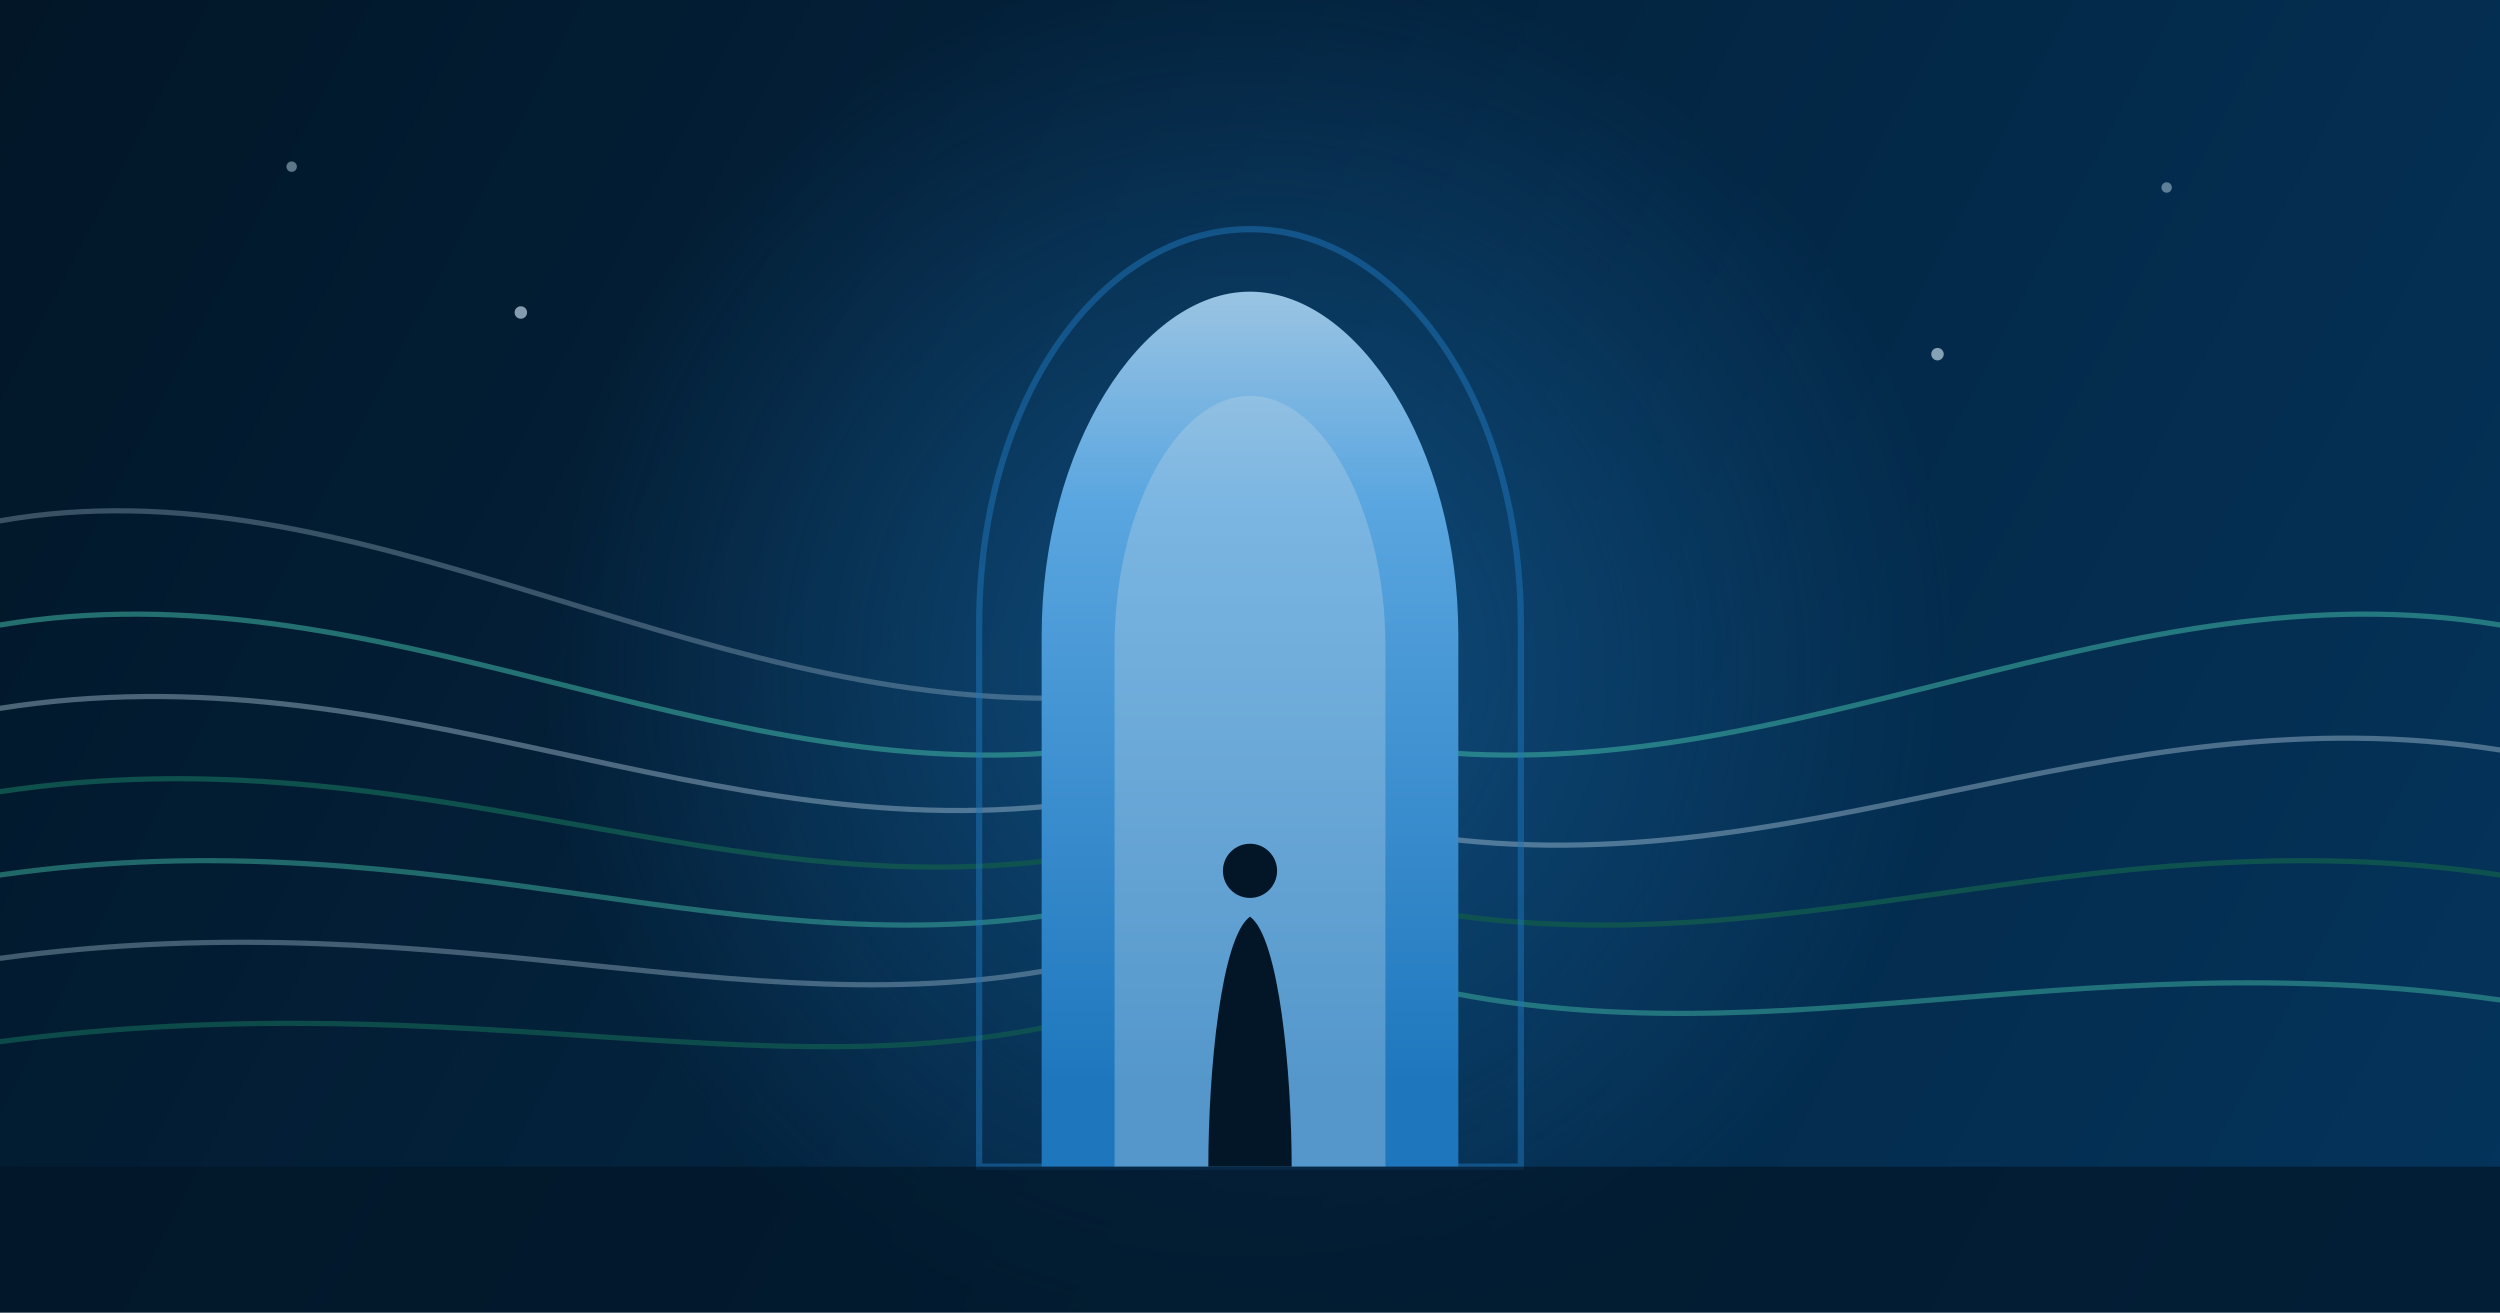
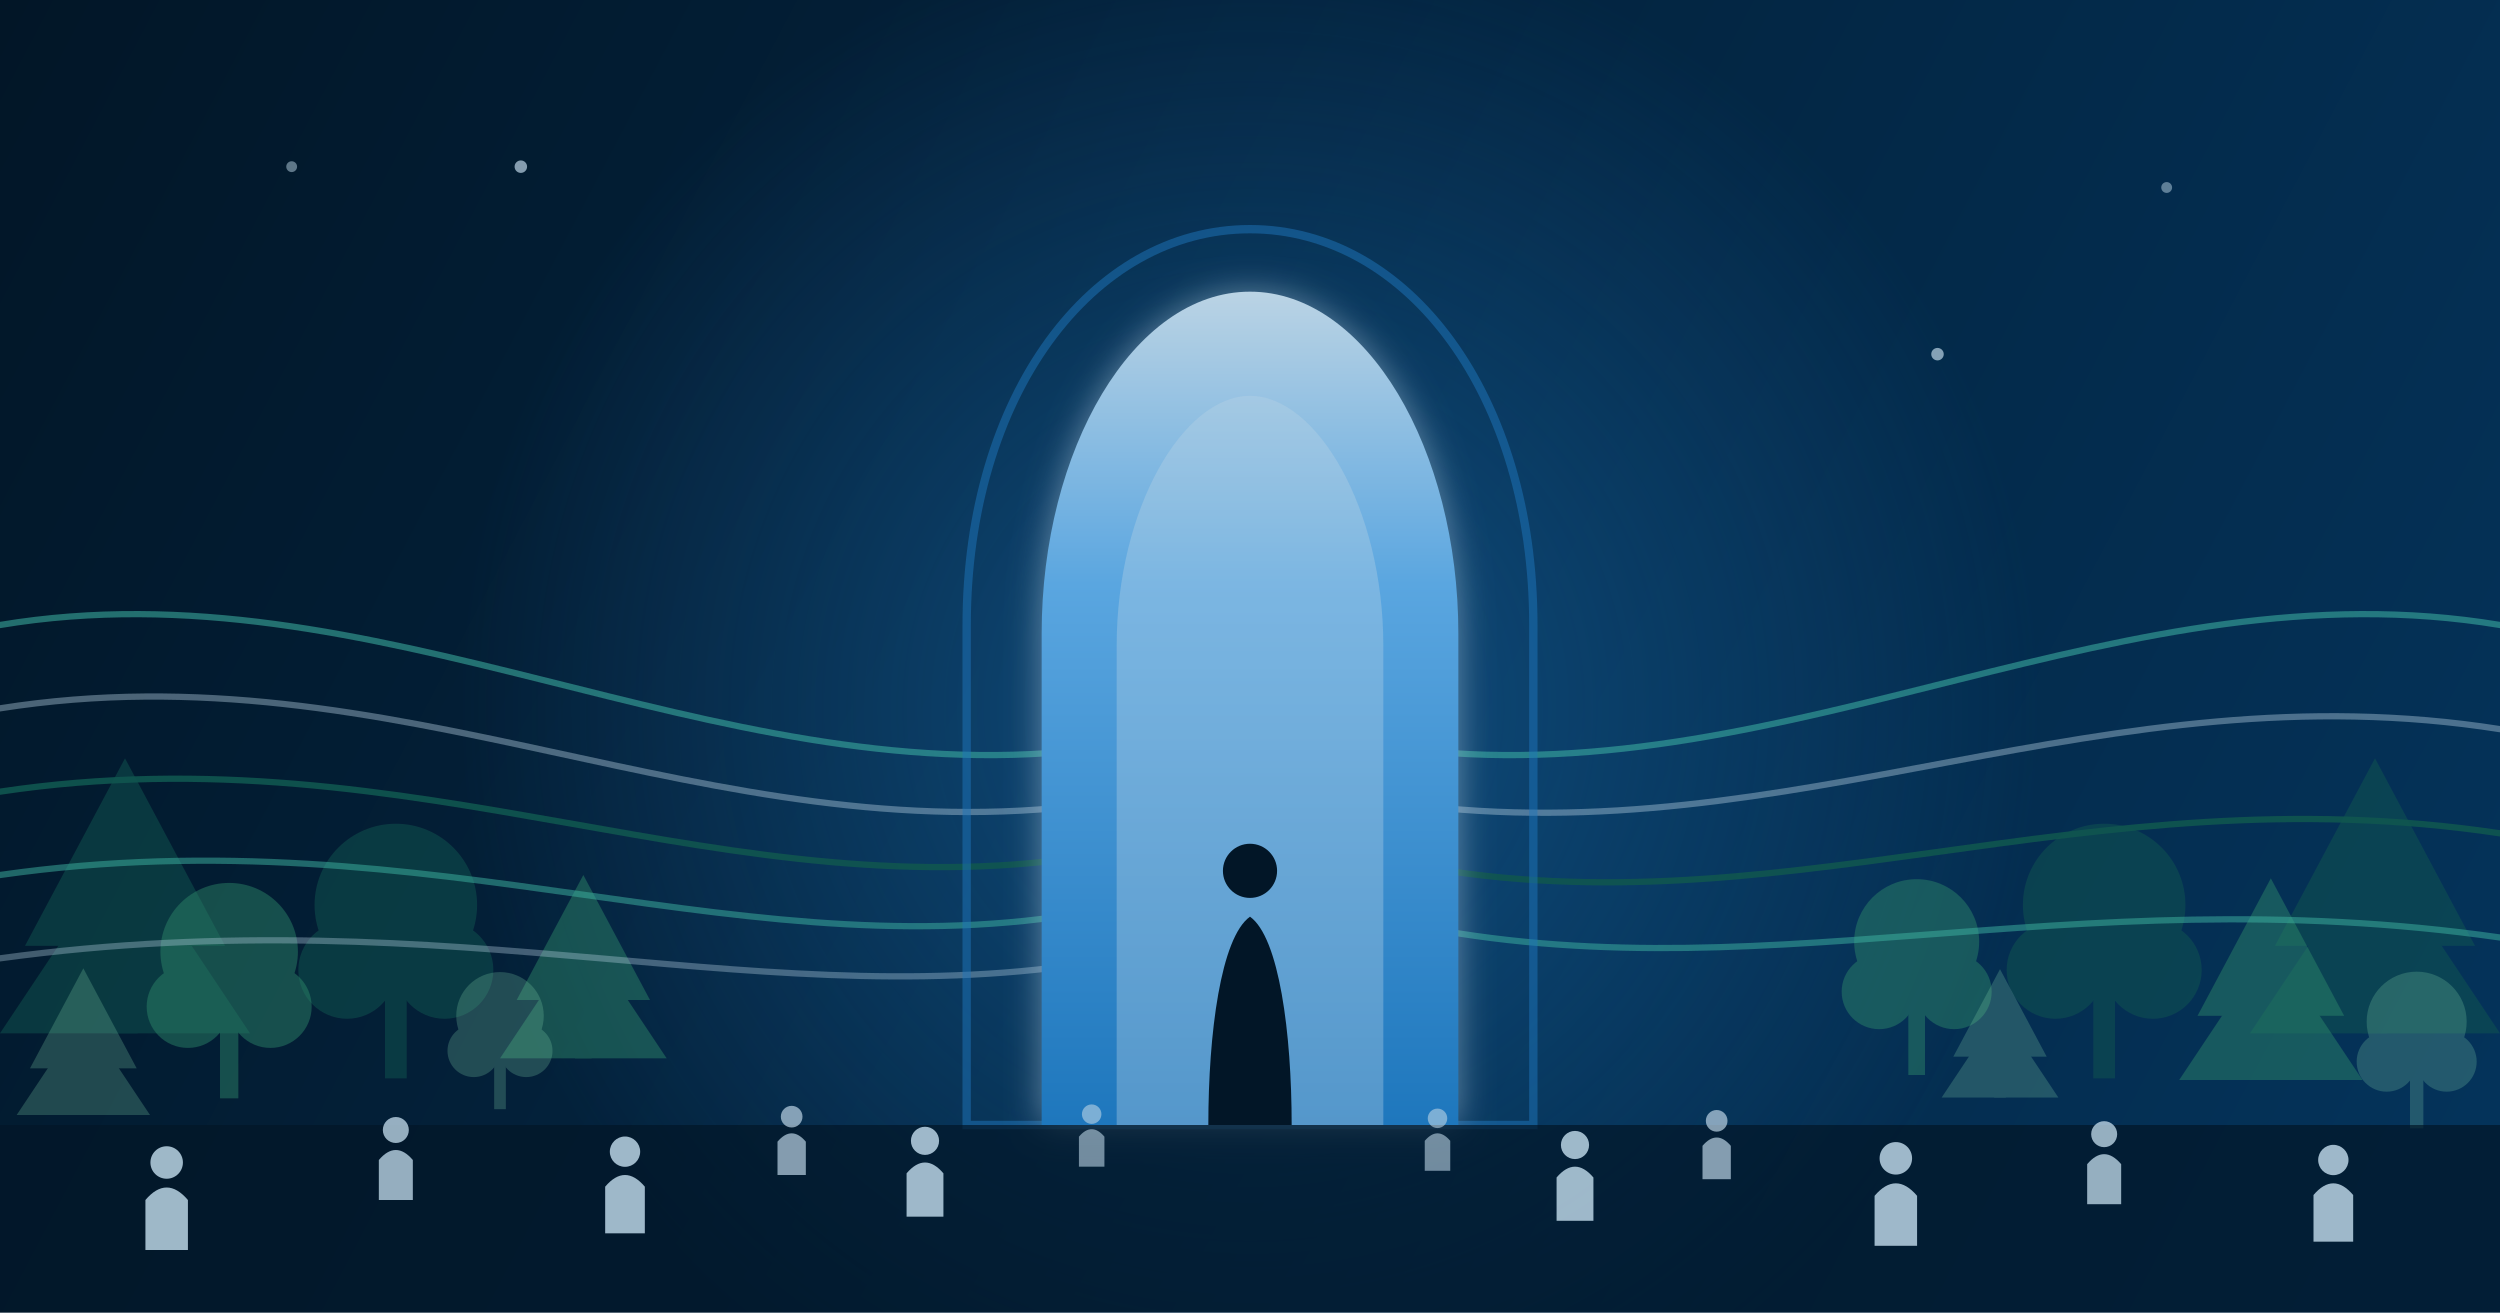
- <svg xmlns="http://www.w3.org/2000/svg" viewBox="0 0 1200 630" width="1200" height="630">
+ <svg xmlns="http://www.w3.org/2000/svg" viewBox="0 0 600 315" width="600" height="315" role="img">
  <defs>
-     <linearGradient id="bg" x1="0" y1="0" x2="1200" y2="630" gradientUnits="userSpaceOnUse">
+     <linearGradient id="bg" x1="0" y1="0" x2="600" y2="315" gradientUnits="userSpaceOnUse">
      <stop offset="0" stop-color="#021627" />
      <stop offset="1" stop-color="#04345c" />
    </linearGradient>
-     <linearGradient id="door" x1="0" y1="90" x2="0" y2="520" gradientUnits="userSpaceOnUse">
+     <linearGradient id="door" x1="0" y1="0" x2="0" y2="1">
      <stop offset="0" stop-color="#bad3e4" />
      <stop offset="0.35" stop-color="#5aa6e0" />
      <stop offset="1" stop-color="#1e77bd" />
    </linearGradient>
-     <radialGradient id="glow" cx="600" cy="320" r="340" gradientUnits="userSpaceOnUse">
+     <radialGradient id="glow" cx="300" cy="170" r="190" gradientUnits="userSpaceOnUse">
      <stop offset="0" stop-color="#1e77bd" stop-opacity="0.5" />
      <stop offset="1" stop-color="#1e77bd" stop-opacity="0" />
    </radialGradient>
+     <filter id="blur" x="-30%" y="-30%" width="160%" height="160%">
+       <feGaussianBlur stdDeviation="4" />
+     </filter>
+     <g id="pine">
+       <rect x="-2" y="0" width="4" height="22" />
+       <path d="M-16 8L0 -22L16 8Z" />
+       <path d="M-20 22L0 -8L20 22Z" />
+     </g>
+     <g id="blob">
+       <rect x="-2" y="0" width="4" height="26" />
+       <circle cx="0" cy="-6" r="15" />
+       <circle cx="-9" cy="6" r="9" />
+       <circle cx="9" cy="6" r="9" />
+     </g>
+     <g id="p">
+       <circle cx="0" cy="-14" r="2.6" />
+       <path d="M-3.4 0V-8Q0 -12 3.4 -8V0Z" />
+     </g>
  </defs>
-   <rect width="1200" height="630" fill="url(#bg)" />
-   <circle cx="600" cy="320" r="340" fill="url(#glow)" />
-   <g fill="none" stroke-width="2.5" stroke-linecap="round">
-     <path d="M0 300C180 270 340 380 520 360" stroke="#3fb5a3" stroke-opacity="0.55" />
-     <path d="M0 340C190 310 340 410 520 385" stroke="#bad3e4" stroke-opacity="0.4" />
-     <path d="M0 380C200 350 350 440 525 410" stroke="#10564f" stroke-opacity="0.9" />
-     <path d="M0 420C210 390 360 470 528 435" stroke="#3fb5a3" stroke-opacity="0.5" />
-     <path d="M0 460C220 430 370 500 530 460" stroke="#bad3e4" stroke-opacity="0.35" />
-     <path d="M0 500C230 470 380 530 535 485" stroke="#10564f" stroke-opacity="0.8" />
-     <path d="M0 250C170 220 330 340 515 335" stroke="#bad3e4" stroke-opacity="0.3" />
-     <path d="M1200 300C1020 270 860 380 680 360" stroke="#3fb5a3" stroke-opacity="0.55" />
-     <path d="M1200 360C1010 330 860 430 676 400" stroke="#bad3e4" stroke-opacity="0.4" />
-     <path d="M1200 420C1000 390 850 470 672 435" stroke="#10564f" stroke-opacity="0.9" />
-     <path d="M1200 480C990 450 840 515 668 470" stroke="#3fb5a3" stroke-opacity="0.5" />
+   <rect width="600" height="315" fill="url(#bg)" />
+   <circle cx="300" cy="170" r="190" fill="url(#glow)" />
+   <g fill="#bad3e4">
+     <circle cx="125" cy="40" r="1.5" opacity="0.7" />
+     <circle cx="465" cy="85" r="1.5" opacity="0.7" />
+     <circle cx="520" cy="45" r="1.3" opacity="0.5" />
+     <circle cx="70" cy="40" r="1.3" opacity="0.5" />
  </g>
-   <path d="M470 560V300C470 190 530 110 600 110C670 110 730 190 730 300V560Z" fill="none" stroke="#1e77bd" stroke-opacity="0.5" stroke-width="3" />
-   <path d="M500 560V305C500 215 548 140 600 140C652 140 700 215 700 305V560Z" fill="url(#door)" />
-   <path d="M535 560V310C535 245 565 190 600 190C635 190 665 245 665 310V560Z" fill="#bad3e4" opacity="0.35" />
+   <g fill="#10564f" opacity="0.5">
+     <use href="#pine" transform="translate(30 215) scale(1.5)" />
+     <use href="#blob" transform="translate(95 225) scale(1.3)" />
+     <use href="#pine" transform="translate(570 215) scale(1.5)" />
+     <use href="#blob" transform="translate(505 225) scale(1.3)" />
+   </g>
+   <g fill="#2e8b6a" opacity="0.45">
+     <use href="#blob" transform="translate(55 235) scale(1.1)" />
+     <use href="#pine" transform="translate(140 232)" />
+     <use href="#pine" transform="translate(545 235) scale(1.1)" />
+     <use href="#blob" transform="translate(460 232)" />
+   </g>
+   <g fill="#7fd1a8" opacity="0.25">
+     <use href="#pine" transform="translate(20 250) scale(0.8)" />
+     <use href="#blob" transform="translate(120 248) scale(0.7)" />
+     <use href="#blob" transform="translate(580 250) scale(0.8)" />
+     <use href="#pine" transform="translate(480 248) scale(0.7)" />
+   </g>
+   <g fill="none" stroke-linecap="round" stroke-width="1.5">
+     <path d="M0 150C90 135 170 190 260 180" stroke="#3fb5a3" stroke-opacity="0.55" />
+     <path d="M0 170C95 155 170 205 262 193" stroke="#bad3e4" stroke-opacity="0.4" />
+     <path d="M0 190C100 175 175 220 264 205" stroke="#10564f" stroke-opacity="0.9" />
+     <path d="M0 210C105 195 180 235 266 218" stroke="#3fb5a3" stroke-opacity="0.5" />
+     <path d="M0 230C110 215 185 245 268 230" stroke="#bad3e4" stroke-opacity="0.35" />
+     <path d="M600 150C510 135 430 190 340 180" stroke="#3fb5a3" stroke-opacity="0.55" />
+     <path d="M600 175C505 160 430 205 338 193" stroke="#bad3e4" stroke-opacity="0.4" />
+     <path d="M600 200C500 185 425 225 336 207" stroke="#10564f" stroke-opacity="0.9" />
+     <path d="M600 225C495 210 420 240 334 221" stroke="#3fb5a3" stroke-opacity="0.5" />
+   </g>
+   <path d="M232 270V150C232 95 262 55 300 55C338 55 368 95 368 150V270Z" fill="none" stroke="#1e77bd" stroke-opacity="0.5" stroke-width="2" />
+   <path d="M250 270V152C250 108 272 70 300 70C328 70 350 108 350 152V270Z" fill="#bad3e4" opacity="0.5" filter="url(#blur)" />
+   <path d="M250 270V152C250 108 272 70 300 70C328 70 350 108 350 152V270Z" fill="url(#door)" />
+   <path d="M268 270V155C268 122 284 95 300 95C316 95 332 122 332 155V270Z" fill="#bad3e4" opacity="0.35" />
+   <rect x="0" y="270" width="600" height="45" fill="#021627" opacity="0.7" />
+   <g fill="#bad3e4">
+     <use href="#p" transform="translate(40 300) scale(1.5)" opacity="0.85" />
+     <use href="#p" transform="translate(95 288) scale(1.2)" opacity="0.8" />
+     <use href="#p" transform="translate(150 296) scale(1.4)" opacity="0.85" />
+     <use href="#p" transform="translate(190 282) scale(1)" opacity="0.7" />
+     <use href="#p" transform="translate(222 292) scale(1.3)" opacity="0.85" />
+     <use href="#p" transform="translate(262 280) scale(0.9)" opacity="0.6" />
+     <use href="#p" transform="translate(345 281) scale(0.9)" opacity="0.6" />
+     <use href="#p" transform="translate(378 293) scale(1.3)" opacity="0.85" />
+     <use href="#p" transform="translate(412 283) scale(1)" opacity="0.7" />
+     <use href="#p" transform="translate(455 299) scale(1.5)" opacity="0.85" />
+     <use href="#p" transform="translate(505 289) scale(1.2)" opacity="0.8" />
+     <use href="#p" transform="translate(560 298) scale(1.4)" opacity="0.85" />
+   </g>
  <g fill="#021627">
-     <circle cx="600" cy="418" r="13" />
-     <path d="M580 560C580 515 586 450 600 440C614 450 620 515 620 560Z" />
-   </g>
-   <rect x="0" y="560" width="1200" height="70" fill="#021627" opacity="0.7" />
-   <g fill="#bad3e4">
-     <circle cx="250" cy="150" r="3" opacity="0.7" />
-     <circle cx="930" cy="170" r="3" opacity="0.7" />
-     <circle cx="1040" cy="90" r="2.5" opacity="0.5" />
-     <circle cx="140" cy="80" r="2.5" opacity="0.5" />
+     <circle cx="300" cy="209" r="6.5" />
+     <path d="M290 270C290 248 293 225 300 220C307 225 310 248 310 270Z" />
  </g>
</svg>
